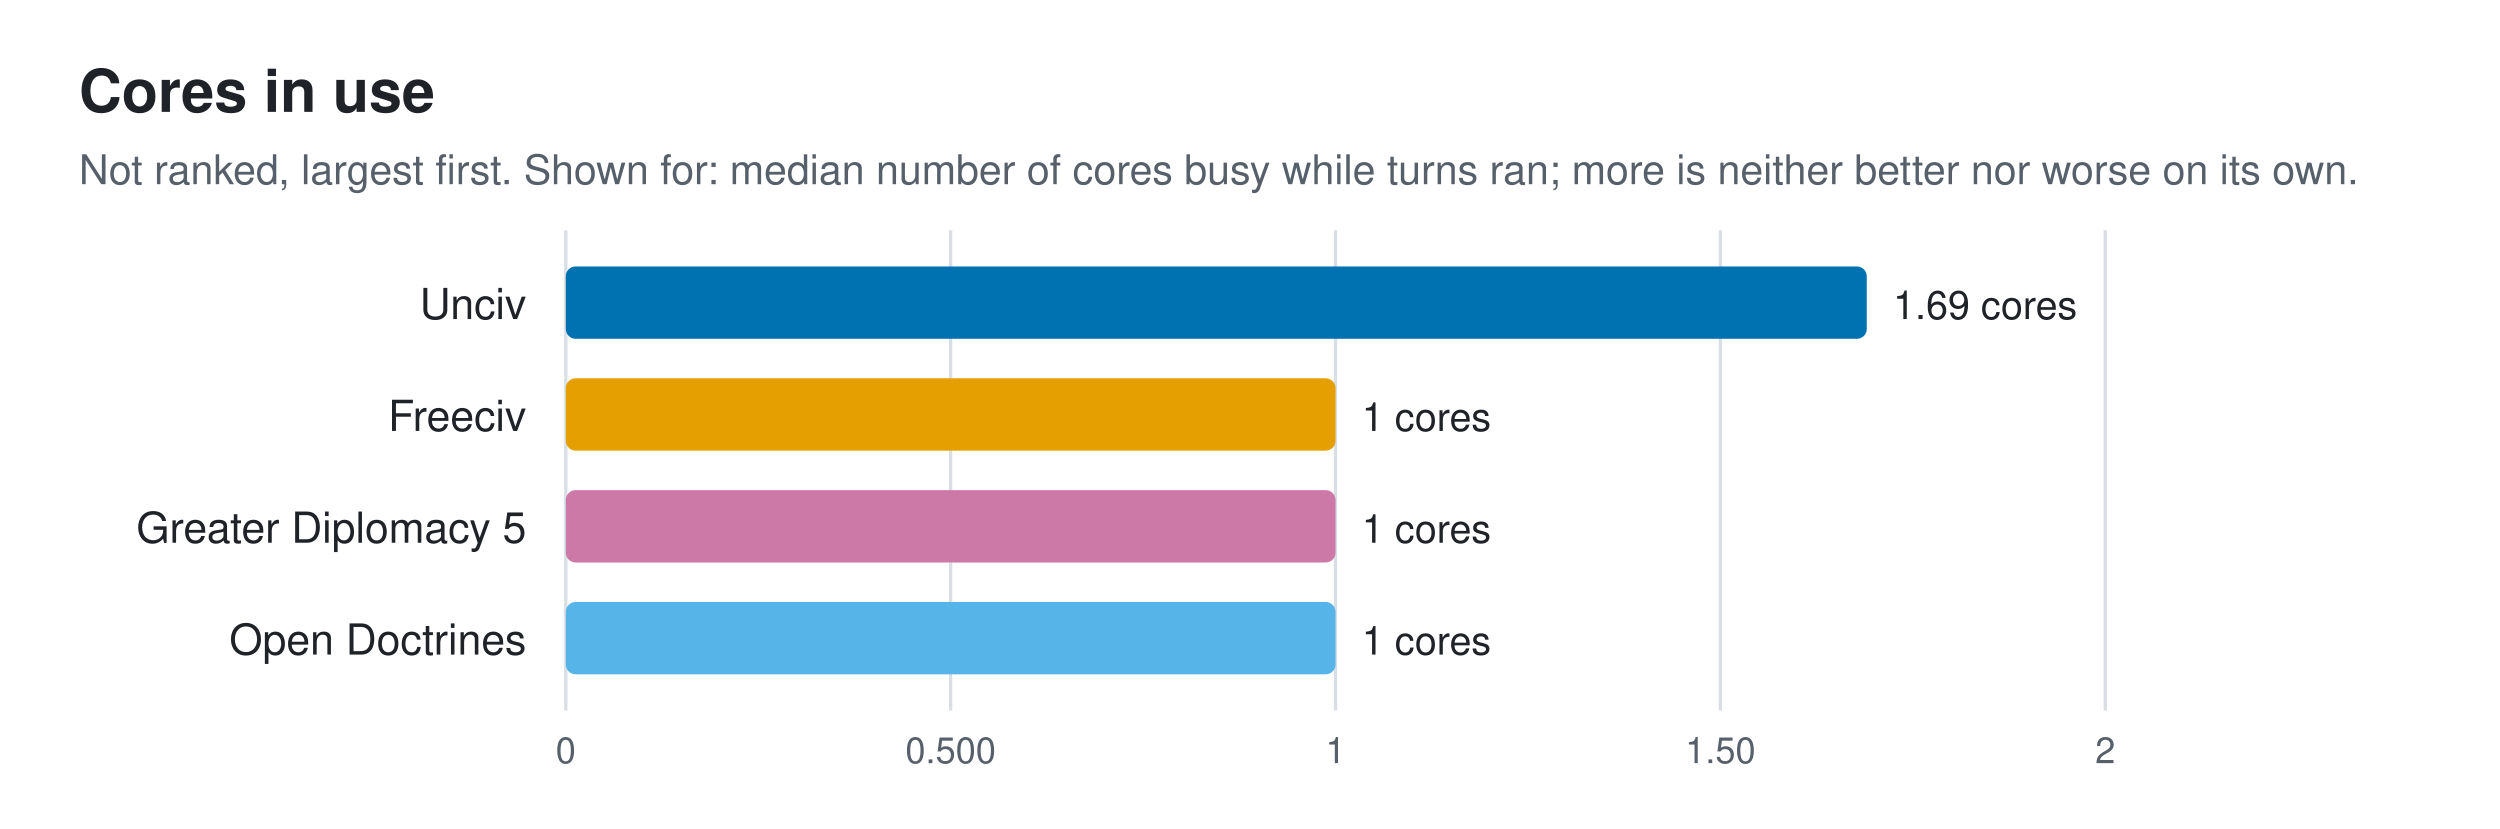
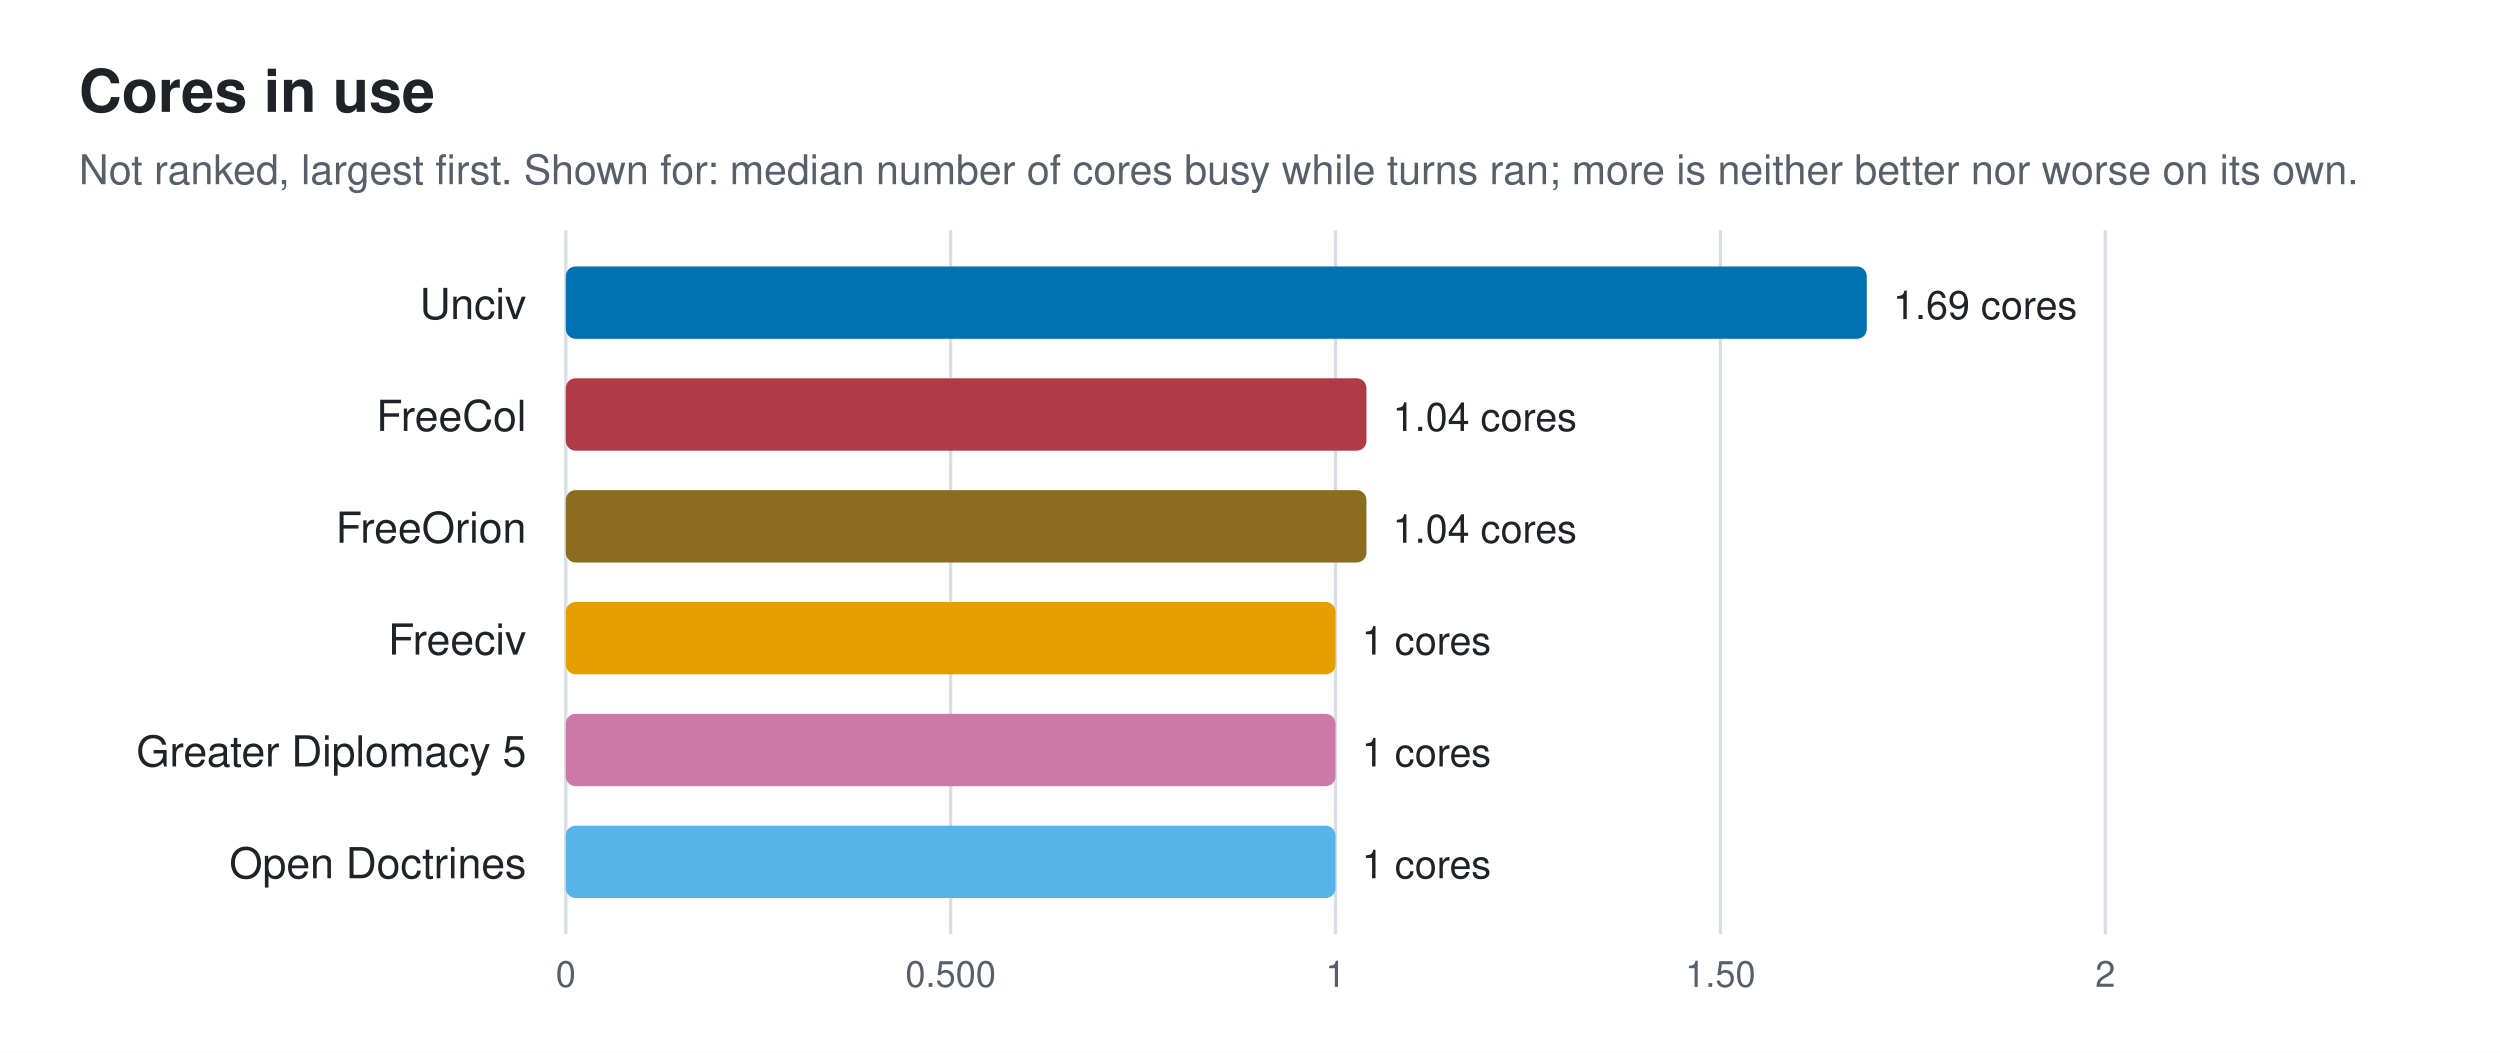
- <svg xmlns="http://www.w3.org/2000/svg" viewBox="0 0 760 252" width="760" height="252" role="img" aria-label="Cores in use">
-   <rect width="760" height="252" fill="#FFFFFF" />
+ <svg xmlns="http://www.w3.org/2000/svg" viewBox="0 0 760 320" width="760" height="320" role="img" aria-label="Cores in use">
+   <rect width="760" height="320" fill="#FFFFFF" />
  <text x="24" y="34" font-family="Helvetica Neue,Helvetica,Arial,DejaVu Sans,sans-serif" font-size="18" font-weight="600" fill="#1F2328">Cores in use</text>
  <text x="24" y="56" font-family="Helvetica Neue,Helvetica,Arial,DejaVu Sans,sans-serif" font-size="12.5" fill="#57606A">Not ranked, largest first. Shown for: median number of cores busy while turns ran; more is neither better nor worse on its own.</text>
-   <line x1="172.0" y1="70" x2="172.0" y2="216" stroke="#D8DEE4" stroke-width="1" />
-   <text x="172.0" y="232" font-family="Helvetica Neue,Helvetica,Arial,DejaVu Sans,sans-serif" font-size="11" fill="#57606A" text-anchor="middle">0</text>
-   <line x1="289.0" y1="70" x2="289.0" y2="216" stroke="#D8DEE4" stroke-width="1" />
-   <text x="289.0" y="232" font-family="Helvetica Neue,Helvetica,Arial,DejaVu Sans,sans-serif" font-size="11" fill="#57606A" text-anchor="middle">0.500</text>
-   <line x1="406.0" y1="70" x2="406.0" y2="216" stroke="#D8DEE4" stroke-width="1" />
-   <text x="406.0" y="232" font-family="Helvetica Neue,Helvetica,Arial,DejaVu Sans,sans-serif" font-size="11" fill="#57606A" text-anchor="middle">1</text>
-   <line x1="523.0" y1="70" x2="523.0" y2="216" stroke="#D8DEE4" stroke-width="1" />
-   <text x="523.0" y="232" font-family="Helvetica Neue,Helvetica,Arial,DejaVu Sans,sans-serif" font-size="11" fill="#57606A" text-anchor="middle">1.50</text>
-   <line x1="640.0" y1="70" x2="640.0" y2="216" stroke="#D8DEE4" stroke-width="1" />
-   <text x="640.0" y="232" font-family="Helvetica Neue,Helvetica,Arial,DejaVu Sans,sans-serif" font-size="11" fill="#57606A" text-anchor="middle">2</text>
+   <line x1="172.0" y1="70" x2="172.0" y2="284" stroke="#D8DEE4" stroke-width="1" />
+   <text x="172.0" y="300" font-family="Helvetica Neue,Helvetica,Arial,DejaVu Sans,sans-serif" font-size="11" fill="#57606A" text-anchor="middle">0</text>
+   <line x1="289.0" y1="70" x2="289.0" y2="284" stroke="#D8DEE4" stroke-width="1" />
+   <text x="289.0" y="300" font-family="Helvetica Neue,Helvetica,Arial,DejaVu Sans,sans-serif" font-size="11" fill="#57606A" text-anchor="middle">0.500</text>
+   <line x1="406.0" y1="70" x2="406.0" y2="284" stroke="#D8DEE4" stroke-width="1" />
+   <text x="406.0" y="300" font-family="Helvetica Neue,Helvetica,Arial,DejaVu Sans,sans-serif" font-size="11" fill="#57606A" text-anchor="middle">1</text>
+   <line x1="523.0" y1="70" x2="523.0" y2="284" stroke="#D8DEE4" stroke-width="1" />
+   <text x="523.0" y="300" font-family="Helvetica Neue,Helvetica,Arial,DejaVu Sans,sans-serif" font-size="11" fill="#57606A" text-anchor="middle">1.50</text>
+   <line x1="640.0" y1="70" x2="640.0" y2="284" stroke="#D8DEE4" stroke-width="1" />
+   <text x="640.0" y="300" font-family="Helvetica Neue,Helvetica,Arial,DejaVu Sans,sans-serif" font-size="11" fill="#57606A" text-anchor="middle">2</text>
  <text x="160" y="97" font-family="Helvetica Neue,Helvetica,Arial,DejaVu Sans,sans-serif" font-size="13" fill="#1F2328" text-anchor="end">Unciv</text>
  <rect x="172" y="81" width="395.5" height="22" rx="3" fill="#0072B2" />
  <text x="575.5" y="97" font-family="Helvetica Neue,Helvetica,Arial,DejaVu Sans,sans-serif" font-size="12" fill="#1F2328">1.69 cores</text>
-   <text x="160" y="131" font-family="Helvetica Neue,Helvetica,Arial,DejaVu Sans,sans-serif" font-size="13" fill="#1F2328" text-anchor="end">Freeciv</text>
-   <rect x="172" y="115" width="234.0" height="22" rx="3" fill="#E69F00" />
-   <text x="414.0" y="131" font-family="Helvetica Neue,Helvetica,Arial,DejaVu Sans,sans-serif" font-size="12" fill="#1F2328">1 cores</text>
-   <text x="160" y="165" font-family="Helvetica Neue,Helvetica,Arial,DejaVu Sans,sans-serif" font-size="13" fill="#1F2328" text-anchor="end">Greater Diplomacy 5</text>
-   <rect x="172" y="149" width="234.0" height="22" rx="3" fill="#CC79A7" />
-   <text x="414.0" y="165" font-family="Helvetica Neue,Helvetica,Arial,DejaVu Sans,sans-serif" font-size="12" fill="#1F2328">1 cores</text>
-   <text x="160" y="199" font-family="Helvetica Neue,Helvetica,Arial,DejaVu Sans,sans-serif" font-size="13" fill="#1F2328" text-anchor="end">Open Doctrines</text>
-   <rect x="172" y="183" width="234.0" height="22" rx="3" fill="#56B4E9" />
+   <text x="160" y="131" font-family="Helvetica Neue,Helvetica,Arial,DejaVu Sans,sans-serif" font-size="13" fill="#1F2328" text-anchor="end">FreeCol</text>
+   <rect x="172" y="115" width="243.4" height="22" rx="3" fill="#B03A48" />
+   <text x="423.4" y="131" font-family="Helvetica Neue,Helvetica,Arial,DejaVu Sans,sans-serif" font-size="12" fill="#1F2328">1.04 cores</text>
+   <text x="160" y="165" font-family="Helvetica Neue,Helvetica,Arial,DejaVu Sans,sans-serif" font-size="13" fill="#1F2328" text-anchor="end">FreeOrion</text>
+   <rect x="172" y="149" width="243.4" height="22" rx="3" fill="#8C6D1F" />
+   <text x="423.4" y="165" font-family="Helvetica Neue,Helvetica,Arial,DejaVu Sans,sans-serif" font-size="12" fill="#1F2328">1.04 cores</text>
+   <text x="160" y="199" font-family="Helvetica Neue,Helvetica,Arial,DejaVu Sans,sans-serif" font-size="13" fill="#1F2328" text-anchor="end">Freeciv</text>
+   <rect x="172" y="183" width="234.0" height="22" rx="3" fill="#E69F00" />
  <text x="414.0" y="199" font-family="Helvetica Neue,Helvetica,Arial,DejaVu Sans,sans-serif" font-size="12" fill="#1F2328">1 cores</text>
+   <text x="160" y="233" font-family="Helvetica Neue,Helvetica,Arial,DejaVu Sans,sans-serif" font-size="13" fill="#1F2328" text-anchor="end">Greater Diplomacy 5</text>
+   <rect x="172" y="217" width="234.0" height="22" rx="3" fill="#CC79A7" />
+   <text x="414.0" y="233" font-family="Helvetica Neue,Helvetica,Arial,DejaVu Sans,sans-serif" font-size="12" fill="#1F2328">1 cores</text>
+   <text x="160" y="267" font-family="Helvetica Neue,Helvetica,Arial,DejaVu Sans,sans-serif" font-size="13" fill="#1F2328" text-anchor="end">Open Doctrines</text>
+   <rect x="172" y="251" width="234.0" height="22" rx="3" fill="#56B4E9" />
+   <text x="414.0" y="267" font-family="Helvetica Neue,Helvetica,Arial,DejaVu Sans,sans-serif" font-size="12" fill="#1F2328">1 cores</text>
</svg>
